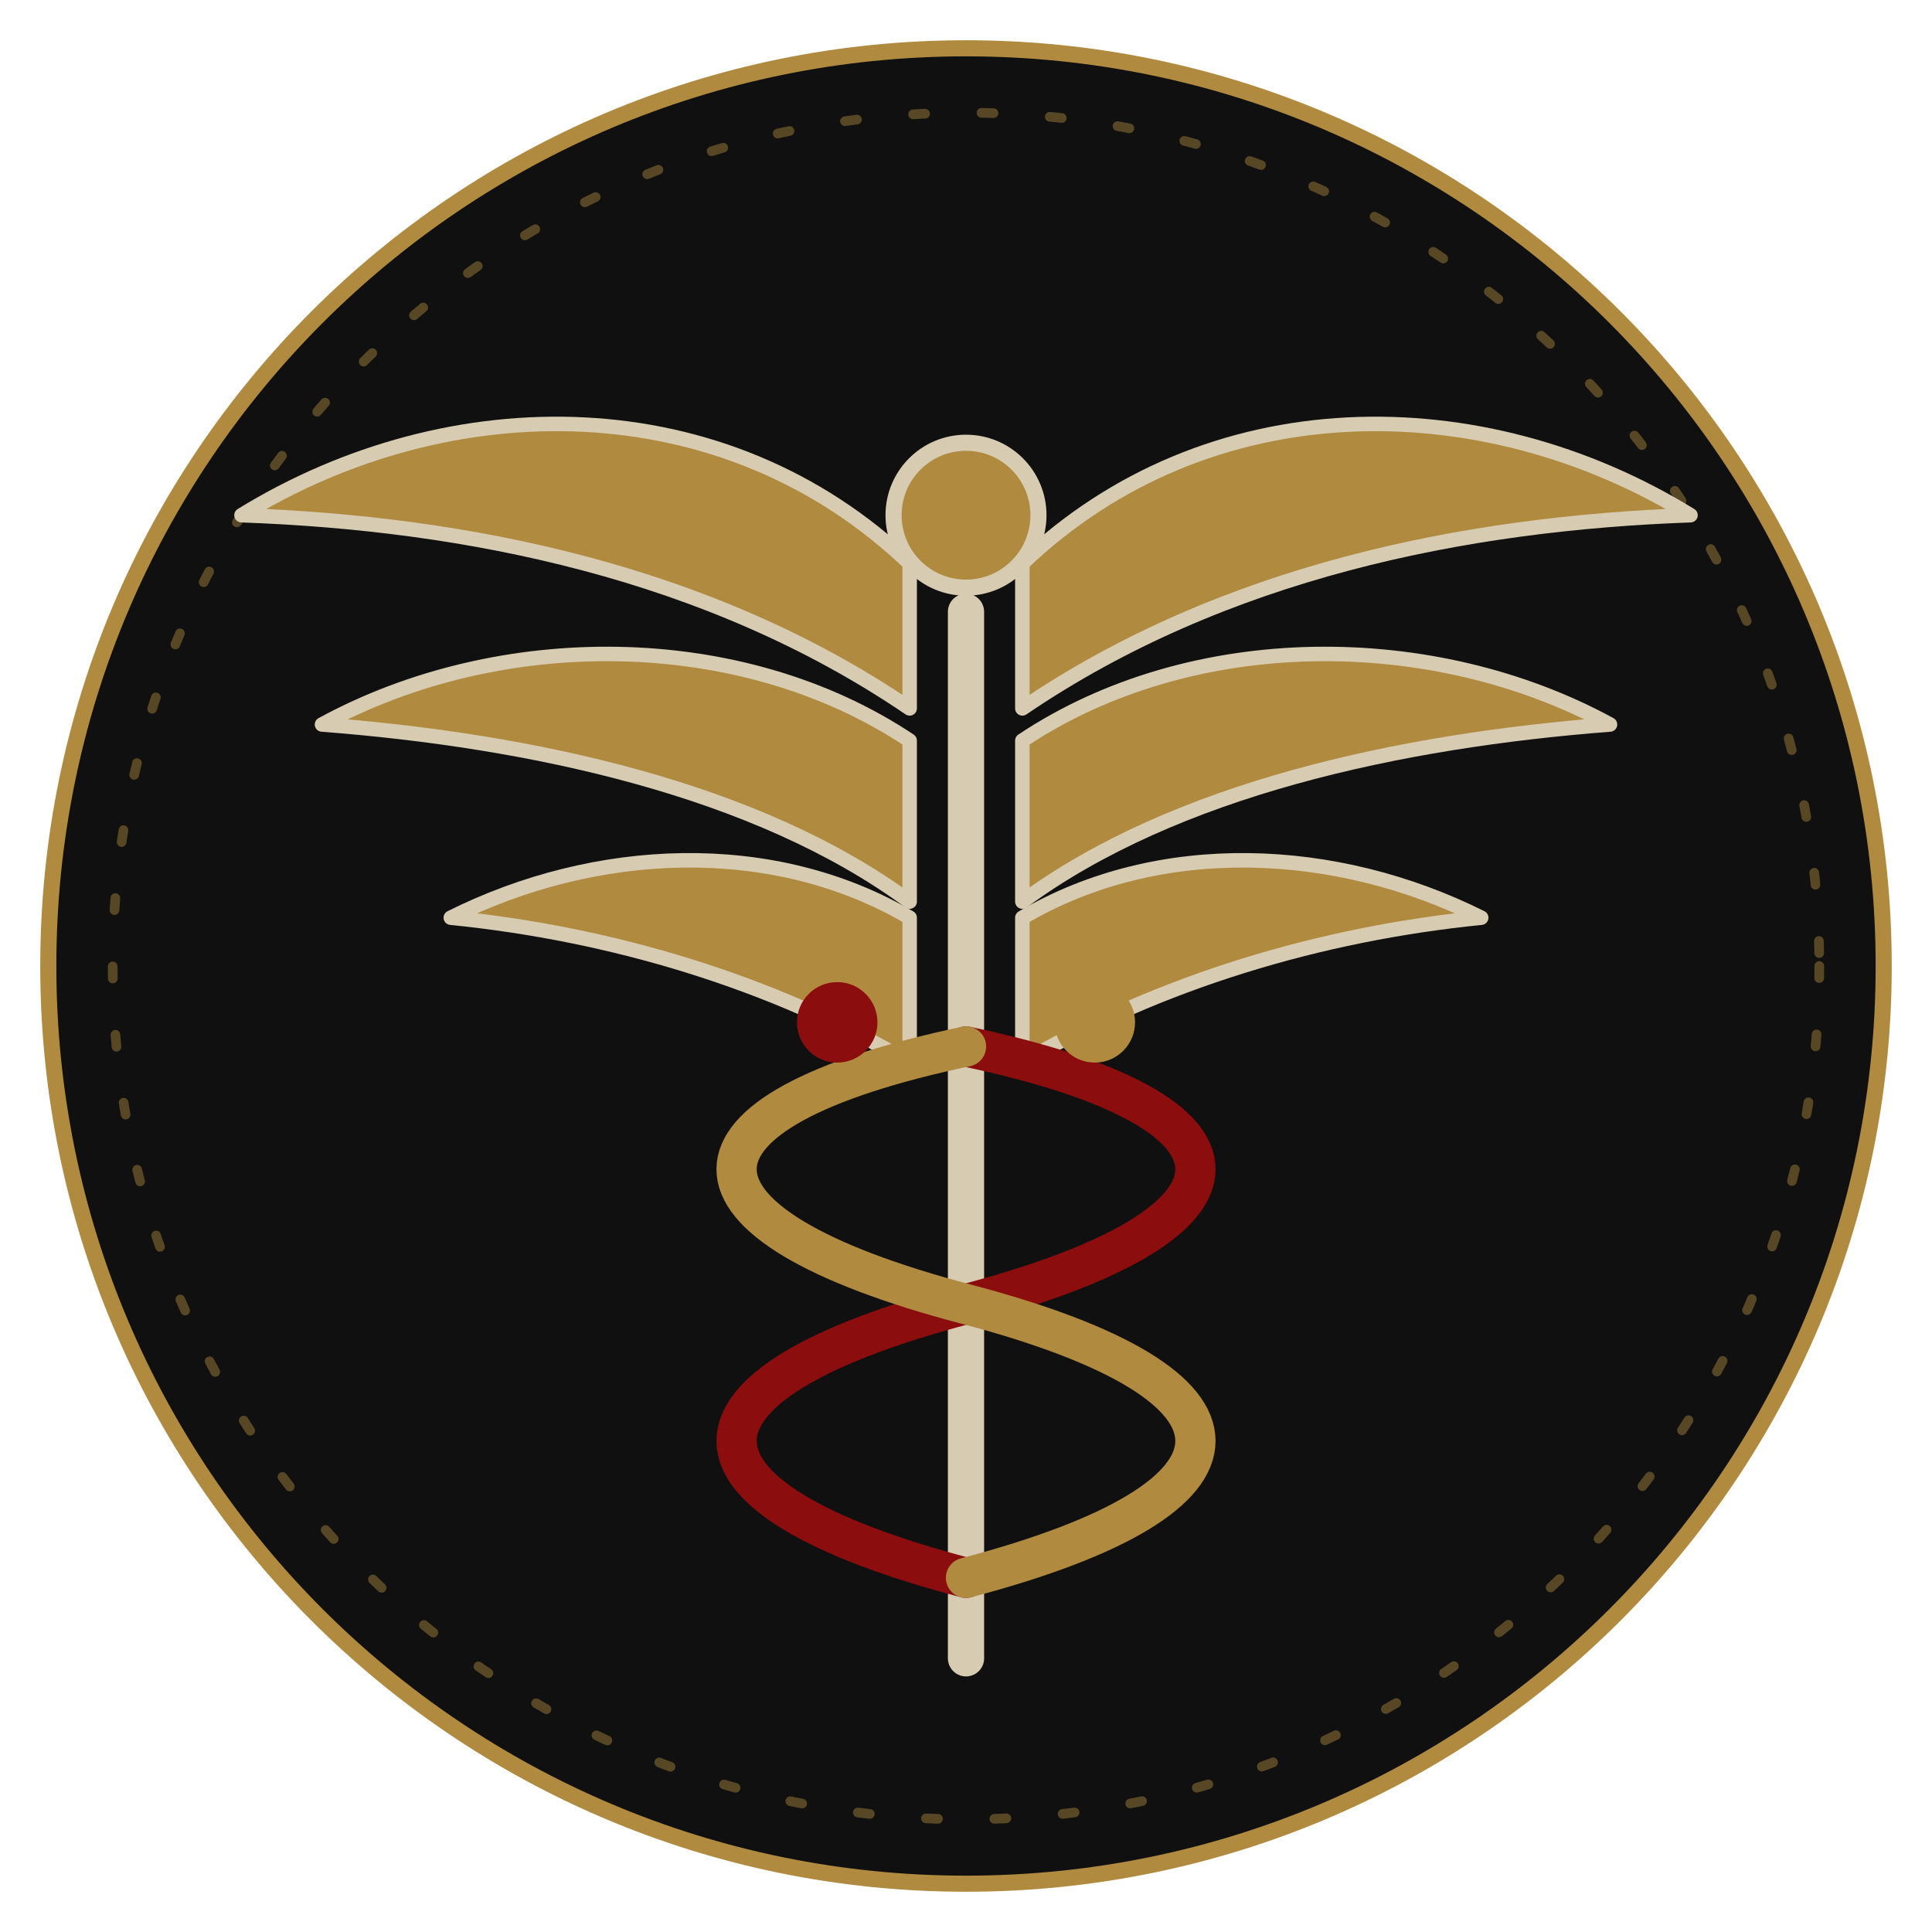
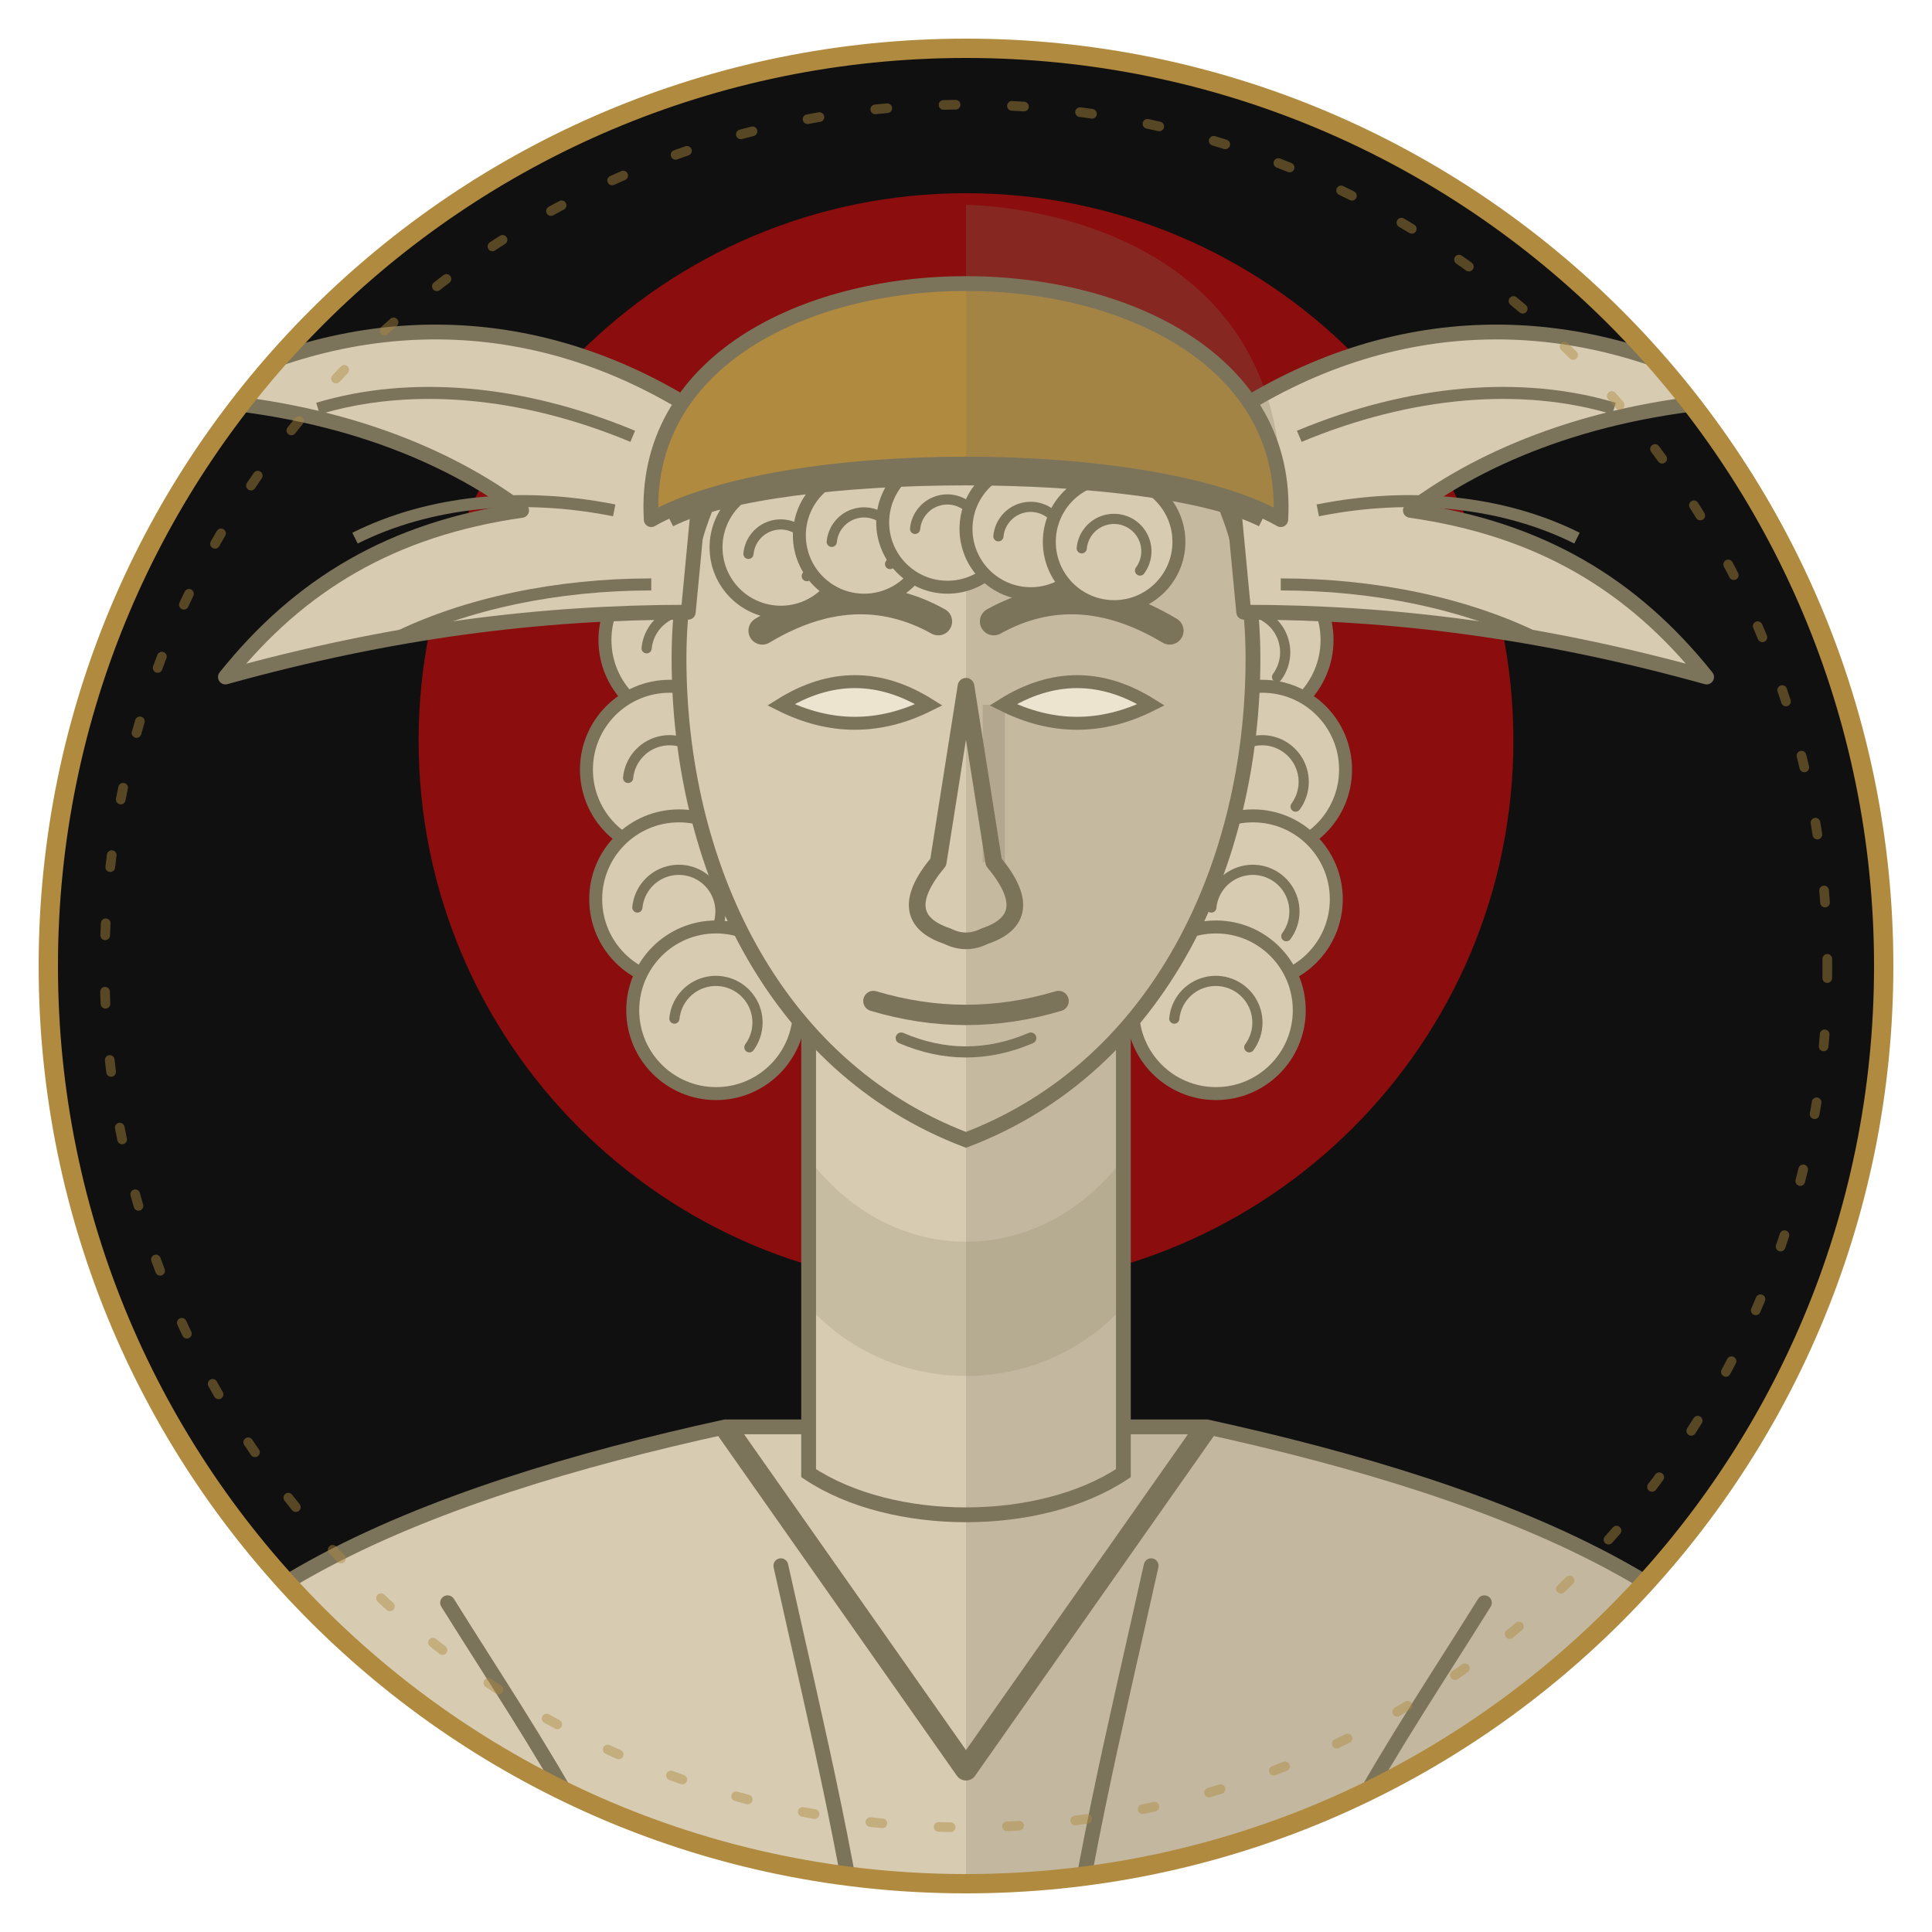
- <svg xmlns="http://www.w3.org/2000/svg" viewBox="0 0 240 240" role="img" aria-label="Hermes: kanatlı kerykeion">
-   <circle cx="120" cy="120" r="114" fill="#101010" stroke="#b08a3e" stroke-width="2" />
-   <circle cx="120" cy="120" r="106" fill="none" stroke="#b08a3e" stroke-opacity=".45" stroke-width="1.2" stroke-dasharray="1.5 7" stroke-linecap="round" />
+ <svg xmlns="http://www.w3.org/2000/svg" viewBox="0 0 240 240" role="img" aria-label="Hermes: kanatlı şapkalı genç mermer büst">
  <defs>
-     <g id="w">
-       <path d="M113 70C90 48 56 48 30 64c28 1 58 7 83 24z" />
-       <path d="M113 92C92 78 62 78 40 90c26 2 54 8 73 22z" />
-       <path d="M113 114C96 104 74 105 56 114c20 2 40 8 57 18z" />
+     <clipPath id="c">
+       <circle cx="120" cy="120" r="113" />
+     </clipPath>
+   </defs>
+   <circle cx="120" cy="120" r="114" fill="#101010" />
+   <g clip-path="url(#c)">
+     <circle cx="120" cy="92" r="68" fill="#8b0d0d" />
+     <g transform="translate(120 252) scale(1.15) translate(-120 -238)">
+       <circle cx="90.0" cy="88.0" r="9" fill="#d7ccb2" stroke="#7c735b" stroke-width="1.4" />
+       <path d="M85.5 88.9a4.5 4.5 0 1 1 8.1 3.1" fill="none" stroke="#7c735b" stroke-width="1.1" stroke-linecap="round" />
+       <circle cx="88.0" cy="102.0" r="9" fill="#d7ccb2" stroke="#7c735b" stroke-width="1.4" />
+       <path d="M83.5 102.9a4.5 4.5 0 1 1 8.1 3.1" fill="none" stroke="#7c735b" stroke-width="1.1" stroke-linecap="round" />
+       <circle cx="89.0" cy="116.0" r="9" fill="#d7ccb2" stroke="#7c735b" stroke-width="1.4" />
+       <path d="M84.5 116.9a4.5 4.5 0 1 1 8.1 3.1" fill="none" stroke="#7c735b" stroke-width="1.1" stroke-linecap="round" />
+       <circle cx="93.0" cy="128.0" r="9" fill="#d7ccb2" stroke="#7c735b" stroke-width="1.4" />
+       <path d="M88.5 128.9a4.5 4.5 0 1 1 8.1 3.1" fill="none" stroke="#7c735b" stroke-width="1.1" stroke-linecap="round" />
+       <circle cx="150.0" cy="88.0" r="9" fill="#d7ccb2" stroke="#7c735b" stroke-width="1.4" />
+       <path d="M145.5 88.9a4.5 4.5 0 1 1 8.1 3.1" fill="none" stroke="#7c735b" stroke-width="1.1" stroke-linecap="round" />
+       <circle cx="152.0" cy="102.0" r="9" fill="#d7ccb2" stroke="#7c735b" stroke-width="1.4" />
+       <path d="M147.5 102.9a4.5 4.5 0 1 1 8.1 3.1" fill="none" stroke="#7c735b" stroke-width="1.1" stroke-linecap="round" />
+       <circle cx="151.0" cy="116.0" r="9" fill="#d7ccb2" stroke="#7c735b" stroke-width="1.4" />
+       <path d="M146.5 116.9a4.5 4.5 0 1 1 8.1 3.1" fill="none" stroke="#7c735b" stroke-width="1.1" stroke-linecap="round" />
+       <circle cx="147.0" cy="128.0" r="9" fill="#d7ccb2" stroke="#7c735b" stroke-width="1.4" />
+       <path d="M142.5 128.9a4.5 4.5 0 1 1 8.1 3.1" fill="none" stroke="#7c735b" stroke-width="1.1" stroke-linecap="round" />
+       <path d="M26 240V216C30 192 62 180 94 173H146C178 180 210 192 214 216V240Z" fill="#d7ccb2" stroke="#7c735b" stroke-width="1.6" />
+       <path d="M120 173H146C178 180 210 192 214 216V240H120Z" fill="#7c735b" opacity=".22" />
+       <path d="M94 173 120 210 146 173" fill="none" stroke="#7c735b" stroke-width="2.4" stroke-linejoin="round" />
+       <path d="M64 192C74 208 84 222 88 240M176 192C166 208 156 222 152 240M100 188C104 206 108 222 110 240M140 188C136 206 132 222 130 240" fill="none" stroke="#7c735b" stroke-width="1.6" stroke-linecap="round" />
+       <path d="M103 126V178C112 184 128 184 137 178V126Z" fill="#d7ccb2" stroke="#7c735b" stroke-width="1.6" />
+       <path d="M120 126H137V178C131 181 125 183 120 183Z" fill="#7c735b" opacity=".22" />
+       <path d="M103 144C112 156 128 156 137 144V160C128 170 112 170 103 160Z" fill="#7c735b" opacity=".18" />
+       <path d="M89 90C89 67 103 55 120 55S151 67 151 90C151 112 141 134 120 142 99 134 89 112 89 90Z" fill="#d7ccb2" stroke="#7c735b" stroke-width="1.6" />
+       <path d="M89 90C89 67 103 55 120 55S151 67 151 90C151 112 141 134 120 142 99 134 89 112 89 90Z" fill="#7c735b" opacity="0" />
+       <clipPath id="fc">
+         <path d="M89 90C89 67 103 55 120 55S151 67 151 90C151 112 141 134 120 142 99 134 89 112 89 90Z" />
+       </clipPath>
+       <rect x="120" y="50" width="40" height="100" fill="#7c735b" opacity=".2" clip-path="url(#fc)" />
+       <path d="M98 87Q108 81 117 86M123 86Q132 81 142 87" fill="none" stroke="#7c735b" stroke-width="3" stroke-linecap="round" />
+       <path d="M100 95Q108 90 116 95Q108 99 100 95Z" fill="#ece4cf" stroke="#7c735b" stroke-width="1.4" />
+       <path d="M124 95Q132 90 140 95Q132 99 124 95Z" fill="#ece4cf" stroke="#7c735b" stroke-width="1.4" />
+       <path d="M120 93L117 112Q112 118 118 120Q120 121 122 120Q128 118 123 112Z" fill="none" stroke="#7c735b" stroke-width="1.8" stroke-linejoin="round" />
+       <path d="M123 95L123 112" stroke="#7c735b" stroke-width="2.4" opacity=".25" />
+       <path d="M110 127Q120 130 130 127" fill="none" stroke="#7c735b" stroke-width="2.2" stroke-linecap="round" />
+       <path d="M113 131Q120 134 127 131" fill="none" stroke="#7c735b" stroke-width="1.2" stroke-linecap="round" />
+       <circle cx="100.0" cy="78.0" r="7" fill="#d7ccb2" stroke="#7c735b" stroke-width="1.4" />
+       <path d="M96.5 78.7a3.5 3.5 0 1 1 6.3 2.4" fill="none" stroke="#7c735b" stroke-width="1.1" stroke-linecap="round" />
+       <circle cx="109.0" cy="76.7" r="7" fill="#d7ccb2" stroke="#7c735b" stroke-width="1.4" />
+       <path d="M105.5 77.4a3.5 3.5 0 1 1 6.3 2.4" fill="none" stroke="#7c735b" stroke-width="1.1" stroke-linecap="round" />
+       <circle cx="118.0" cy="75.3" r="7" fill="#d7ccb2" stroke="#7c735b" stroke-width="1.4" />
+       <path d="M114.5 76.0a3.5 3.5 0 1 1 6.3 2.4" fill="none" stroke="#7c735b" stroke-width="1.1" stroke-linecap="round" />
+       <circle cx="127.0" cy="76.0" r="7" fill="#d7ccb2" stroke="#7c735b" stroke-width="1.4" />
+       <path d="M123.5 76.8a3.5 3.5 0 1 1 6.3 2.4" fill="none" stroke="#7c735b" stroke-width="1.1" stroke-linecap="round" />
+       <circle cx="136.0" cy="77.4" r="7" fill="#d7ccb2" stroke="#7c735b" stroke-width="1.4" />
+       <path d="M132.5 78.1a3.5 3.5 0 1 1 6.3 2.4" fill="none" stroke="#7c735b" stroke-width="1.1" stroke-linecap="round" />
+       <path d="M92 64C74 52 54 52 36 62 52 63 64 68 72 74 58 76 48 82 40 92 58 87 74 85 90 85Z" fill="#d7ccb2" stroke="#7c735b" stroke-width="1.6" stroke-linejoin="round" />
+       <path d="M84 66C72 61 60 60 50 63M82 74C72 72 62 73 54 77M86 82C76 82 66 84 58 88" fill="none" stroke="#7c735b" stroke-width="1.3" />
+       <g transform="translate(240 0) scale(-1 1)">
+         <path d="M92 64C74 52 54 52 36 62 52 63 64 68 72 74 58 76 48 82 40 92 58 87 74 85 90 85Z" fill="#d7ccb2" stroke="#7c735b" stroke-width="1.6" stroke-linejoin="round" />
+         <path d="M84 66C72 61 60 60 50 63M82 74C72 72 62 73 54 77M86 82C76 82 66 84 58 88" fill="none" stroke="#7c735b" stroke-width="1.3" />
+       </g>
+       <path d="M86 75C84 41 156 41 154 75C140 67 100 67 86 75Z" fill="#b08a3e" stroke="#7c735b" stroke-width="1.6" stroke-linejoin="round" />
+       <path d="M154 75C156 41 120 41 120 41V69C134 69 146 71 154 75Z" fill="#7c735b" opacity=".25" />
+       <path d="M88 75C100 69 140 69 152 75" fill="none" stroke="#7c735b" stroke-width="1.6" />
    </g>
-   </defs>
-   <path d="M120 76V206" stroke="#d7ccb2" stroke-width="4.5" stroke-linecap="round" />
-   <g fill="#b08a3e" stroke="#d7ccb2" stroke-width="1.8" stroke-linejoin="round">
-     <use href="#w" />
-     <use href="#w" transform="translate(240 0) scale(-1 1)" />
  </g>
-   <circle cx="120" cy="64" r="9" fill="#b08a3e" stroke="#d7ccb2" stroke-width="2" />
-   <g fill="none" stroke-linecap="round">
-     <path d="M120 130C158 138 158 152 120 162C82 172 82 186 120 196" stroke="#8b0d0d" stroke-width="5" />
-     <path d="M120 130C82 138 82 152 120 162C158 172 158 186 120 196" stroke="#b08a3e" stroke-width="5" />
-   </g>
-   <circle cx="104" cy="127" r="5" fill="#8b0d0d" />
-   <circle cx="136" cy="127" r="5" fill="#b08a3e" />
+   <circle cx="120" cy="120" r="114" fill="none" stroke="#b08a3e" stroke-width="2.4" />
+   <circle cx="120" cy="120" r="107" fill="none" stroke="#b08a3e" stroke-opacity=".45" stroke-width="1.2" stroke-dasharray="1.5 7" stroke-linecap="round" />
</svg>
